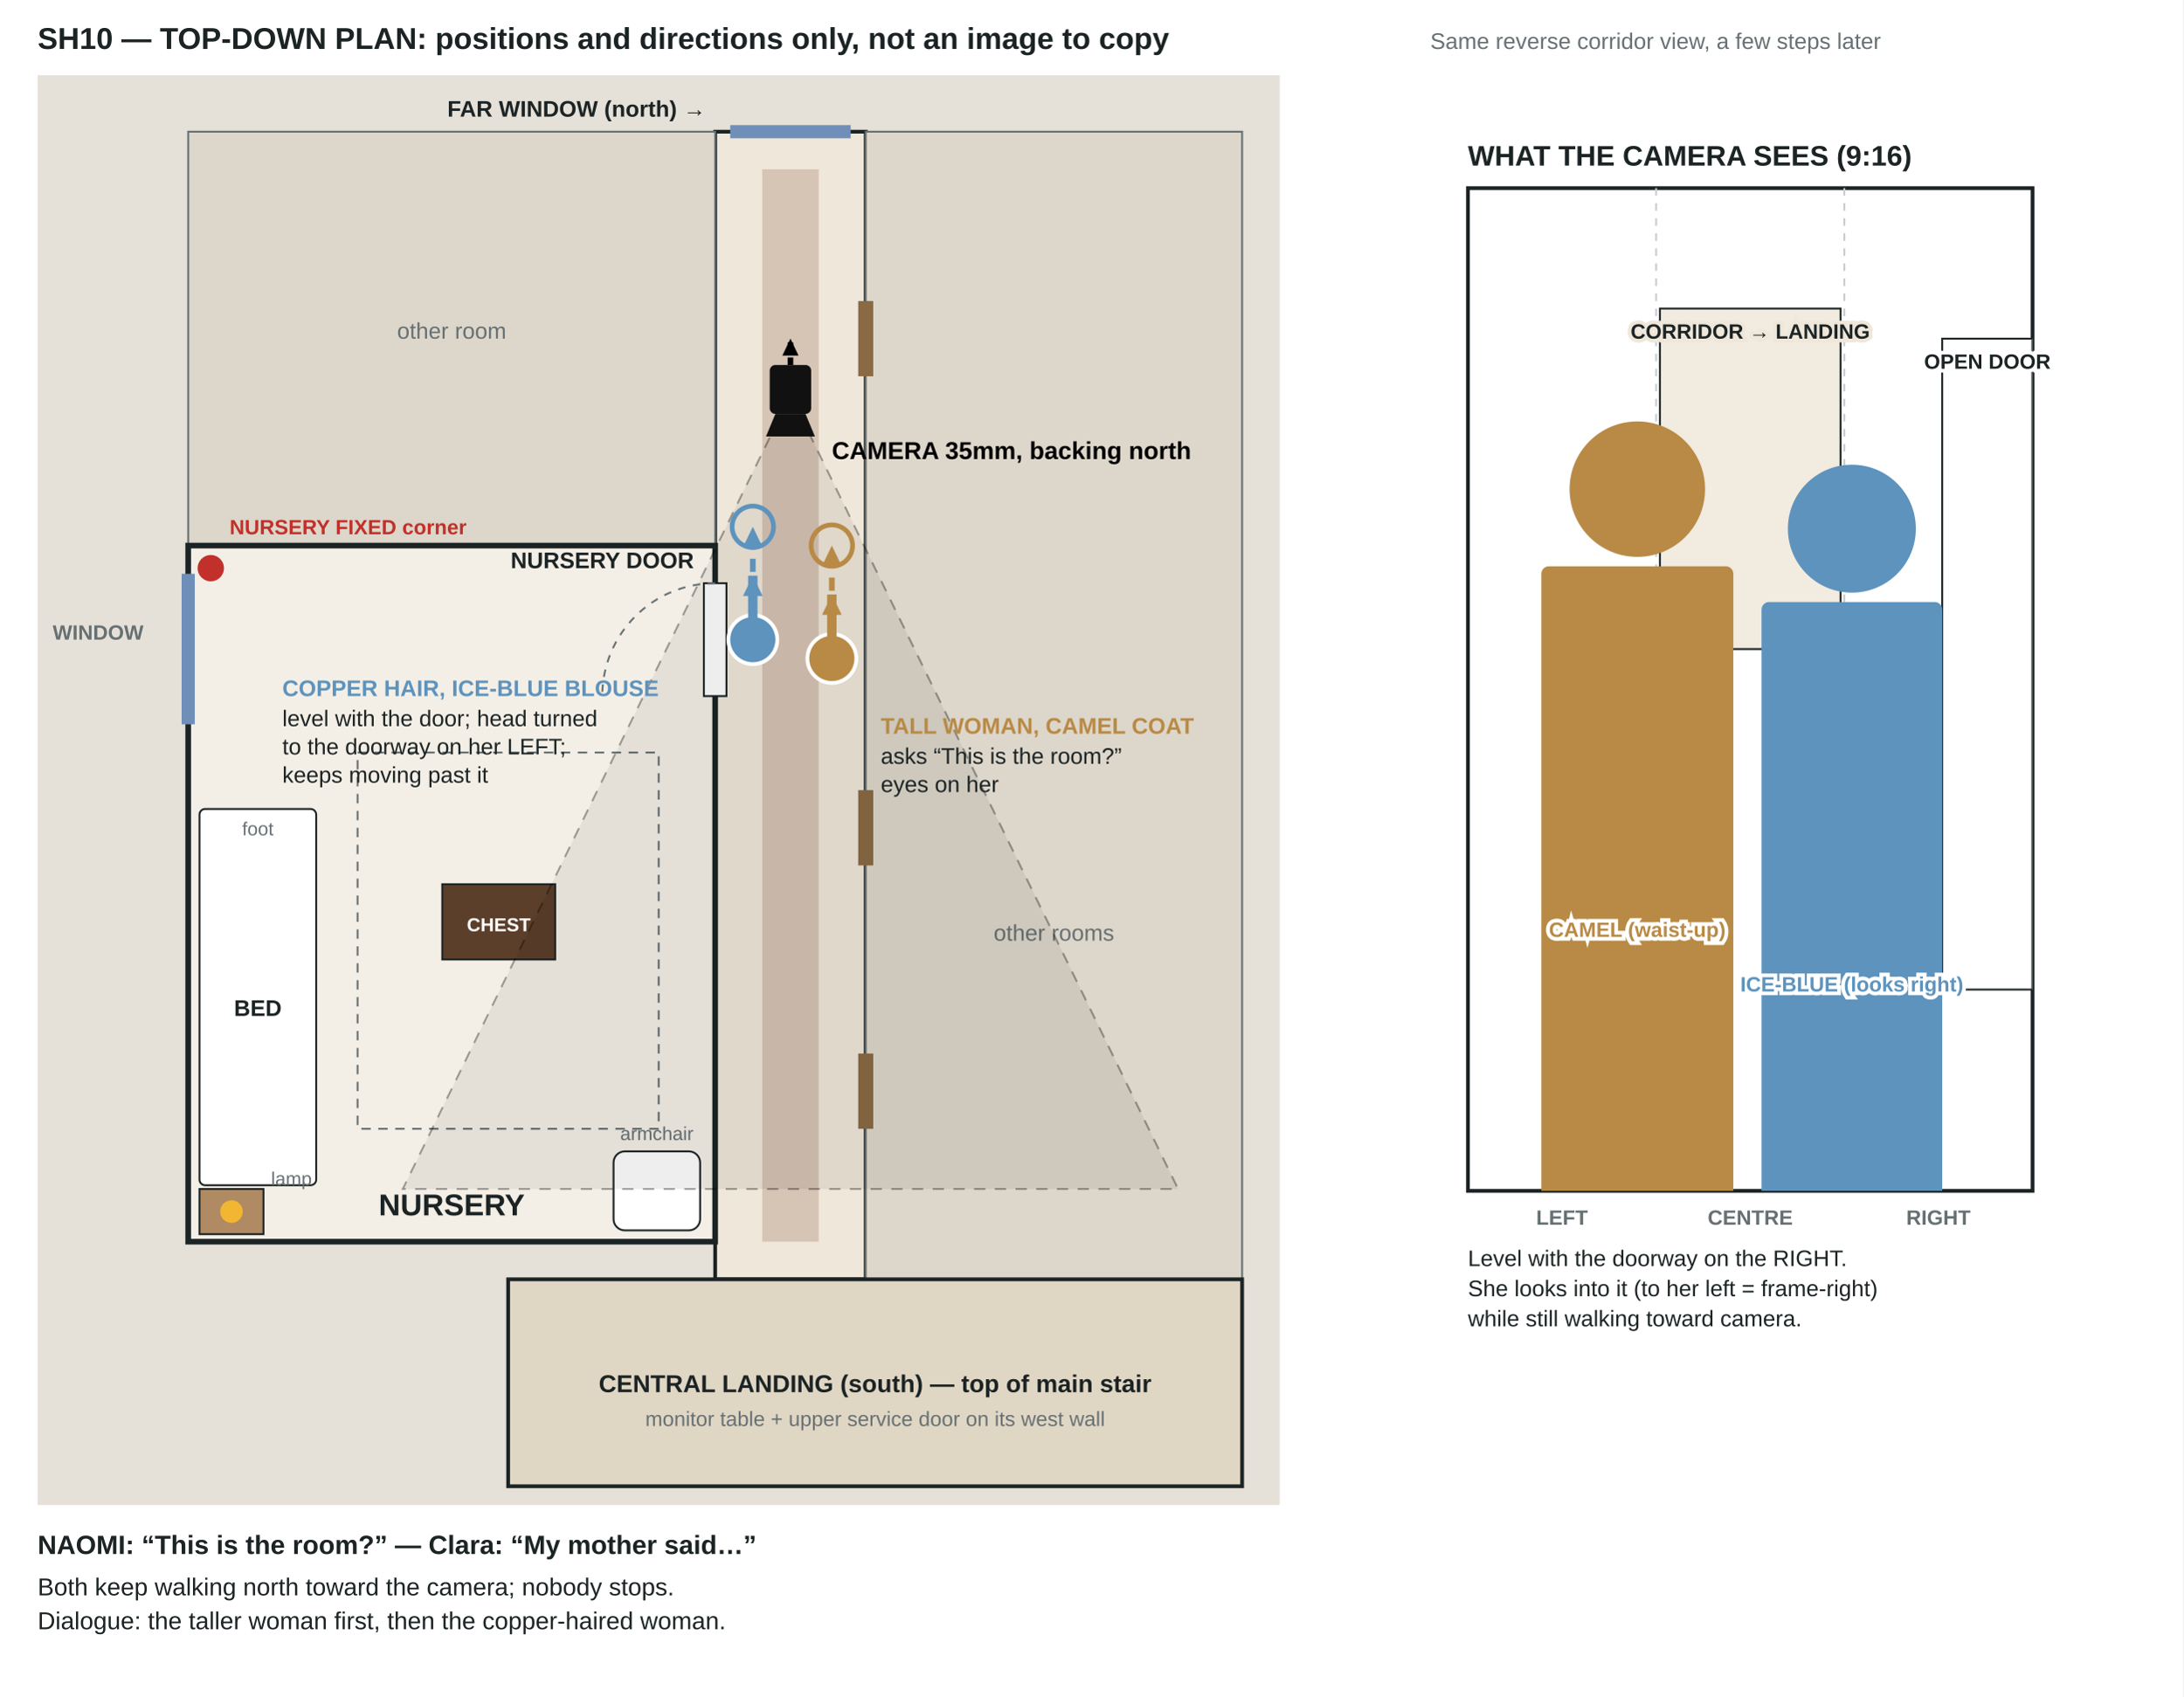
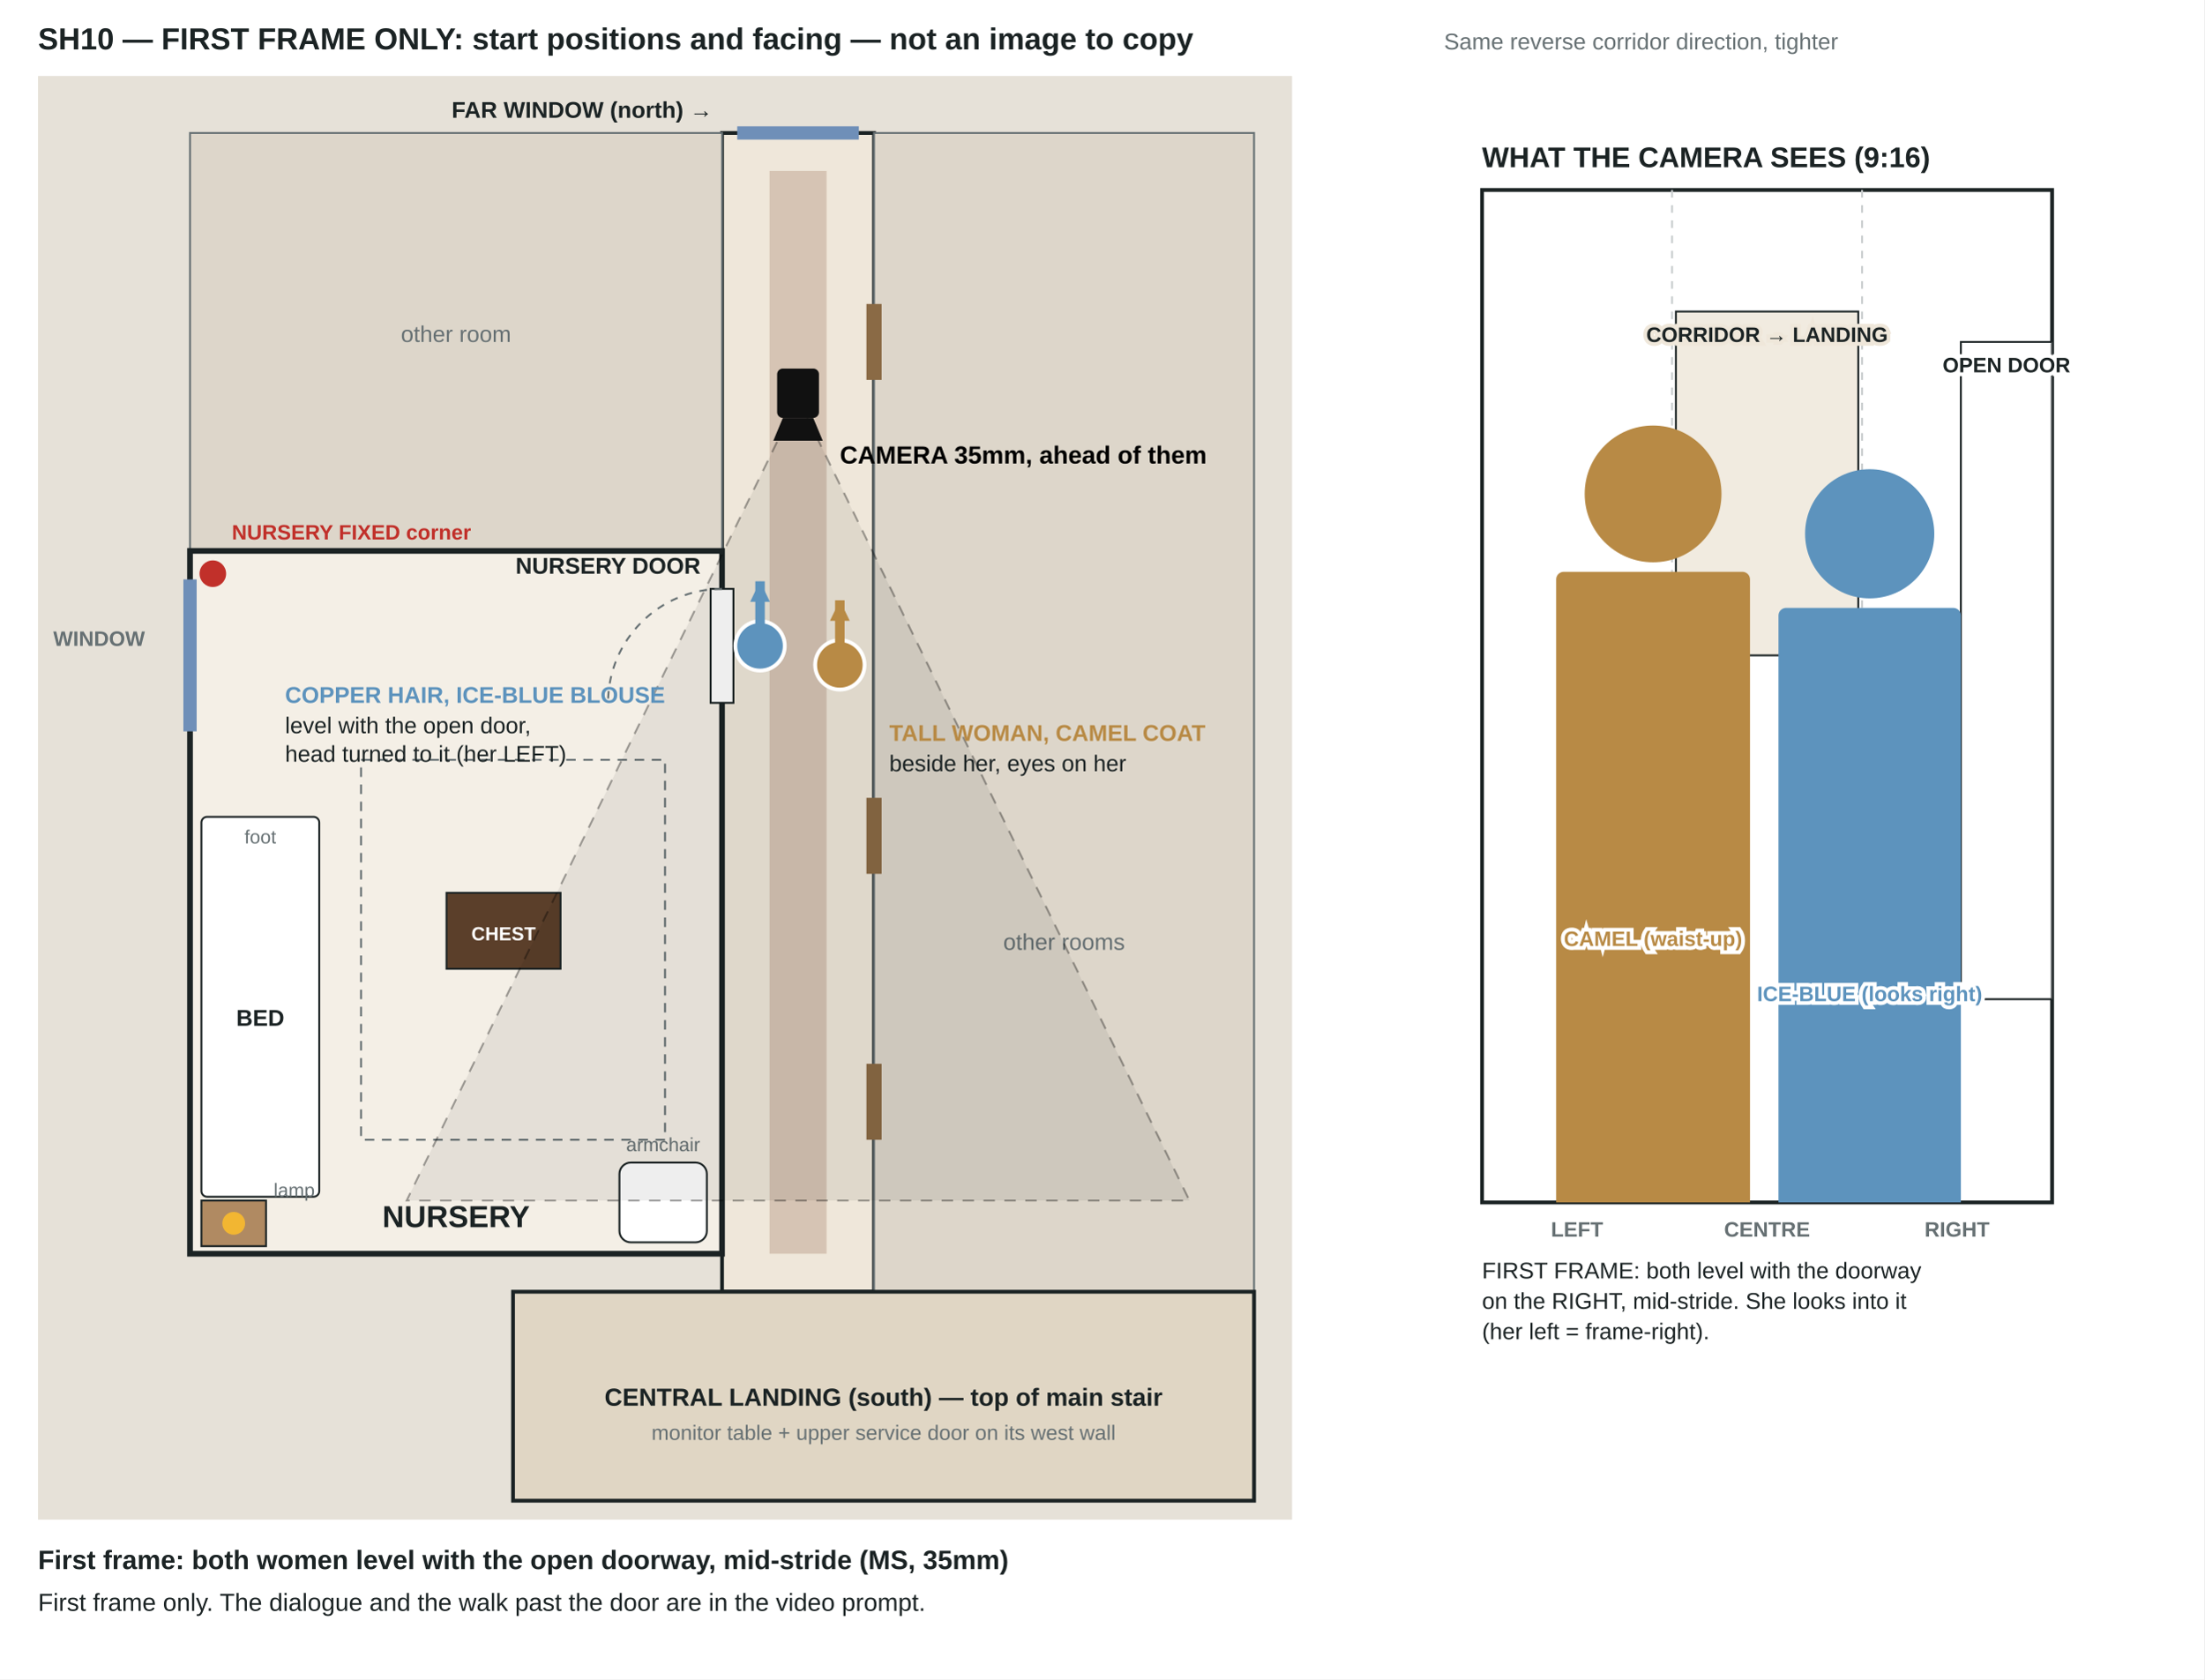
- <svg xmlns="http://www.w3.org/2000/svg" width="1160" height="902" viewBox="0 0 1160 902">
+ <svg xmlns="http://www.w3.org/2000/svg" width="1160" height="884" viewBox="0 0 1160 884">
  <rect width="100%" height="100%" fill="#ffffff" />
  <g transform="translate(20,40)">
    <rect x="0" y="0" width="660" height="760" fill="#e6e1d8" />
    <rect x="360" y="30" width="80" height="610" fill="#efe7da" stroke="#1b2324" stroke-width="2" />
    <rect x="385" y="50" width="30" height="570" fill="#b99a86" opacity="0.45" />
    <line x1="368" y1="30" x2="432" y2="30" stroke="#6f8fb8" stroke-width="7" />
    <text x="452" y="330" font-size="13" fill="#1b2324" text-anchor="start" font-weight="700" font-family="Arial, Helvetica, sans-serif">UPPER CORRIDOR</text>
    <rect x="440" y="30" width="200" height="610" fill="#ddd6ca" stroke="#667073" />
    <rect x="436" y="120" width="8" height="40" fill="#8a6a45" />
    <rect x="436" y="380" width="8" height="40" fill="#8a6a45" />
    <rect x="436" y="520" width="8" height="40" fill="#8a6a45" />
    <text x="540" y="460" font-size="12" fill="#667073" text-anchor="middle" font-weight="400" font-family="Arial, Helvetica, sans-serif">other rooms</text>
    <rect x="80" y="30" width="280" height="220" fill="#ddd6ca" stroke="#667073" />
    <text x="220" y="140" font-size="12" fill="#667073" text-anchor="middle" font-weight="400" font-family="Arial, Helvetica, sans-serif">other room</text>
    <text x="355" y="22" font-size="12" fill="#1b2324" text-anchor="end" font-weight="700" font-family="Arial, Helvetica, sans-serif">FAR WINDOW (north) →</text>
    <rect x="250" y="640" width="390" height="110" fill="#e0d6c4" stroke="#1b2324" stroke-width="2" />
    <text x="445" y="700" font-size="13" fill="#1b2324" text-anchor="middle" font-weight="700" font-family="Arial, Helvetica, sans-serif">CENTRAL LANDING (south) — top of main stair</text>
    <text x="445" y="718" font-size="11" fill="#667073" text-anchor="middle" font-weight="400" font-family="Arial, Helvetica, sans-serif">monitor table + upper service door on its west wall</text>
    <rect x="80" y="250" width="280" height="370" fill="#f4efe6" stroke="#1b2324" stroke-width="3" />
    <text x="220" y="606" font-size="16" fill="#1b2324" text-anchor="middle" font-weight="700" font-family="Arial, Helvetica, sans-serif">NURSERY</text>
    <line x1="80" y1="265" x2="80" y2="345" stroke="#6f8fb8" stroke-width="7" />
    <text x="8" y="300" font-size="11" fill="#667073" text-anchor="start" font-weight="700" font-family="Arial, Helvetica, sans-serif">WINDOW</text>
    <rect x="354" y="270" width="12" height="60" fill="#ffffff" stroke="#1b2324" />
    <path d="M360 270 A60 60 0 0 0 300 330" fill="none" stroke="#667073" stroke-dasharray="4 4" />
    <text x="300" y="262" font-size="12" fill="#1b2324" text-anchor="middle" font-weight="700" font-family="Arial, Helvetica, sans-serif">NURSERY DOOR</text>
    <rect x="86" y="390" width="62" height="200" rx="3" fill="#ffffff" stroke="#1b2324" />
    <text x="117" y="500" font-size="12" fill="#1b2324" text-anchor="middle" font-weight="700" font-family="Arial, Helvetica, sans-serif">BED</text>
    <text x="117" y="404" font-size="10" fill="#667073" text-anchor="middle" font-weight="400" font-family="Arial, Helvetica, sans-serif">foot</text>
    <rect x="86" y="592" width="34" height="24" fill="#b08a62" stroke="#1b2324" />
    <circle cx="103" cy="604" r="6" fill="#f2b632" />
    <text x="124" y="590" font-size="10" fill="#667073" text-anchor="start" font-weight="400" font-family="Arial, Helvetica, sans-serif">lamp</text>
    <rect x="306" y="572" width="46" height="42" rx="6" fill="#ffffff" stroke="#1b2324" />
    <text x="329" y="566" font-size="10" fill="#667073" text-anchor="middle" font-weight="400" font-family="Arial, Helvetica, sans-serif">armchair</text>
    <rect x="170" y="360" width="160" height="200" fill="none" stroke="#667073" stroke-dasharray="5 4" />
    <rect x="215" y="430" width="60" height="40" fill="#5b3f2a" stroke="#1b2324" />
    <text x="245" y="455" font-size="10" fill="#ffffff" text-anchor="middle" font-weight="700" font-family="Arial, Helvetica, sans-serif">CHEST</text>
    <circle cx="92" cy="262" r="7" fill="#c1302a" />
    <text x="102" y="244" font-size="11" fill="#c1302a" text-anchor="start" font-weight="700" font-family="Arial, Helvetica, sans-serif">NURSERY FIXED corner</text>
    <polygon points="400,170 606,592 194,592" fill="#000000" fill-opacity="0.07" stroke="#000" stroke-opacity="0.35" stroke-dasharray="6 5" />
-     <line x1="400" y1="170" x2="400" y2="140" stroke="#000000" stroke-width="3" stroke-dasharray="4 4" />
-     <polygon points="400,140 404.3,149.0 395.7,149.0" fill="#000000" />
    <g transform="translate(400,170) rotate(90)">
      <rect x="-16" y="-11" width="26" height="22" rx="3" fill="#111" />
      <polygon points="10,-8 22,-13 22,13 10,8" fill="#111" />
    </g>
-     <text x="422" y="204" font-size="13" fill="#000" text-anchor="start" font-weight="700" font-family="Arial, Helvetica, sans-serif">CAMERA 35mm, backing north</text>
-     <line x1="380" y1="300" x2="380" y2="240" stroke="#5d93bd" stroke-width="3" stroke-dasharray="7 5" />
-     <polygon points="380,240 385.2,250.8 374.8,250.8" fill="#5d93bd" />
-     <circle cx="380" cy="240" r="11" fill="none" stroke="#5d93bd" stroke-width="2.5" />
+     <text x="422" y="204" font-size="13" fill="#000" text-anchor="start" font-weight="700" font-family="Arial, Helvetica, sans-serif">CAMERA 35mm, ahead of them</text>
    <circle cx="380" cy="300" r="13" fill="#5d93bd" stroke="#fff" stroke-width="2" />
    <line x1="380" y1="300" x2="380.0" y2="266.0" stroke="#5d93bd" stroke-width="5" />
    <polygon points="380.0,266.0 385.2,276.8 374.8,276.8" fill="#5d93bd" />
    <text x="130" y="330" font-size="12" fill="#5d93bd" text-anchor="start" font-weight="700" font-family="Arial, Helvetica, sans-serif">COPPER HAIR, ICE-BLUE BLOUSE</text>
-     <text x="130" y="346" font-size="12" fill="#1b2324" text-anchor="start" font-weight="400" font-family="Arial, Helvetica, sans-serif">level with the door; head turned</text>
-     <text x="130" y="361" font-size="12" fill="#1b2324" text-anchor="start" font-weight="400" font-family="Arial, Helvetica, sans-serif">to the doorway on her LEFT;</text>
-     <text x="130" y="376" font-size="12" fill="#1b2324" text-anchor="start" font-weight="400" font-family="Arial, Helvetica, sans-serif">keeps moving past it</text>
-     <line x1="422" y1="310" x2="422" y2="250" stroke="#b88a45" stroke-width="3" stroke-dasharray="7 5" />
-     <polygon points="422,250 427.2,260.8 416.8,260.8" fill="#b88a45" />
-     <circle cx="422" cy="250" r="11" fill="none" stroke="#b88a45" stroke-width="2.5" />
+     <text x="130" y="346" font-size="12" fill="#1b2324" text-anchor="start" font-weight="400" font-family="Arial, Helvetica, sans-serif">level with the open door,</text>
+     <text x="130" y="361" font-size="12" fill="#1b2324" text-anchor="start" font-weight="400" font-family="Arial, Helvetica, sans-serif">head turned to it (her LEFT)</text>
    <circle cx="422" cy="310" r="13" fill="#b88a45" stroke="#fff" stroke-width="2" />
    <line x1="422" y1="310" x2="422.0" y2="276.0" stroke="#b88a45" stroke-width="5" />
    <polygon points="422.0,276.0 427.2,286.8 416.8,286.8" fill="#b88a45" />
    <text x="448" y="350" font-size="12" fill="#b88a45" text-anchor="start" font-weight="700" font-family="Arial, Helvetica, sans-serif">TALL WOMAN, CAMEL COAT</text>
-     <text x="448" y="366" font-size="12" fill="#1b2324" text-anchor="start" font-weight="400" font-family="Arial, Helvetica, sans-serif">asks “This is the room?”</text>
-     <text x="448" y="381" font-size="12" fill="#1b2324" text-anchor="start" font-weight="400" font-family="Arial, Helvetica, sans-serif">eyes on her</text>
+     <text x="448" y="366" font-size="12" fill="#1b2324" text-anchor="start" font-weight="400" font-family="Arial, Helvetica, sans-serif">beside her, eyes on her</text>
    <text x="760" y="48" font-size="15" fill="#1b2324" text-anchor="start" font-weight="700" font-family="Arial, Helvetica, sans-serif">WHAT THE CAMERA SEES (9:16)</text>
    <rect x="760" y="60" width="300" height="533" fill="#ffffff" stroke="#1b2324" stroke-width="2" />
    <line x1="860" y1="60" x2="860" y2="593" stroke="#c8cccd" stroke-dasharray="4 4" />
    <line x1="960" y1="60" x2="960" y2="593" stroke="#c8cccd" stroke-dasharray="4 4" />
    <text x="810.0" y="611" font-size="11" fill="#667073" text-anchor="middle" font-weight="600" font-family="Arial, Helvetica, sans-serif">LEFT</text>
    <text x="910.0" y="611" font-size="11" fill="#667073" text-anchor="middle" font-weight="600" font-family="Arial, Helvetica, sans-serif">CENTRE</text>
    <text x="1010.0" y="611" font-size="11" fill="#667073" text-anchor="middle" font-weight="600" font-family="Arial, Helvetica, sans-serif">RIGHT</text>
    <clipPath id="frameclip">
      <rect x="760" y="60" width="300" height="533" />
    </clipPath>
    <g clip-path="url(#frameclip)">
      <rect x="862" y="124" width="96" height="181" fill="#efe7da" fill-opacity="0.85" stroke="#1b2324" />
      <rect x="1012" y="140" width="48" height="346" fill="#ffffff" fill-opacity="0.85" stroke="#1b2324" />
      <circle cx="850" cy="220" r="36" fill="#b88a45" />
      <rect x="799" y="261" width="102" height="384" rx="4" fill="#b88a45" />
      <circle cx="964" cy="241" r="34" fill="#5d93bd" />
      <rect x="916" y="280" width="96" height="373" rx="4" fill="#5d93bd" />
    </g>
    <text x="910" y="140" font-size="11" fill="#1b2324" text-anchor="middle" font-weight="700" font-family="Arial, Helvetica, sans-serif" paint-order="stroke" stroke="#efe7da" stroke-width="4">CORRIDOR → LANDING</text>
    <text x="1036" y="156" font-size="11" fill="#1b2324" text-anchor="middle" font-weight="700" font-family="Arial, Helvetica, sans-serif" paint-order="stroke" stroke="#ffffff" stroke-width="4">OPEN DOOR</text>
    <text x="850" y="458" font-size="11" fill="#b88a45" text-anchor="middle" font-weight="700" font-family="Arial, Helvetica, sans-serif" paint-order="stroke" stroke="#ffffff" stroke-width="4">CAMEL (waist-up)</text>
    <text x="964" y="487" font-size="11" fill="#5d93bd" text-anchor="middle" font-weight="700" font-family="Arial, Helvetica, sans-serif" paint-order="stroke" stroke="#ffffff" stroke-width="4">ICE-BLUE (looks right)</text>
-     <text x="760" y="633" font-size="12" fill="#1b2324" text-anchor="start" font-weight="400" font-family="Arial, Helvetica, sans-serif">Level with the doorway on the RIGHT.</text>
-     <text x="760" y="649" font-size="12" fill="#1b2324" text-anchor="start" font-weight="400" font-family="Arial, Helvetica, sans-serif">She looks into it (to her left = frame-right)</text>
-     <text x="760" y="665" font-size="12" fill="#1b2324" text-anchor="start" font-weight="400" font-family="Arial, Helvetica, sans-serif">while still walking toward camera.</text>
+     <text x="760" y="633" font-size="12" fill="#1b2324" text-anchor="start" font-weight="400" font-family="Arial, Helvetica, sans-serif">FIRST FRAME: both level with the doorway</text>
+     <text x="760" y="649" font-size="12" fill="#1b2324" text-anchor="start" font-weight="400" font-family="Arial, Helvetica, sans-serif">on the RIGHT, mid-stride. She looks into it</text>
+     <text x="760" y="665" font-size="12" fill="#1b2324" text-anchor="start" font-weight="400" font-family="Arial, Helvetica, sans-serif">(her left = frame-right).</text>
  </g>
-   <text x="20" y="26" font-size="16" fill="#1b2324" text-anchor="start" font-weight="700" font-family="Arial, Helvetica, sans-serif">SH10 — TOP-DOWN PLAN: positions and directions only, not an image to copy</text>
-   <text x="20" y="826" font-size="14" fill="#1b2324" text-anchor="start" font-weight="700" font-family="Arial, Helvetica, sans-serif">NAOMI: “This is the room?” — Clara: “My mother said…”</text>
-   <text x="760" y="26" font-size="12" fill="#667073" text-anchor="start" font-weight="400" font-family="Arial, Helvetica, sans-serif">Same reverse corridor view, a few steps later</text>
-   <text x="20" y="848" font-size="13" fill="#1b2324" text-anchor="start" font-weight="400" font-family="Arial, Helvetica, sans-serif">Both keep walking north toward the camera; nobody stops.</text>
-   <text x="20" y="866" font-size="13" fill="#1b2324" text-anchor="start" font-weight="400" font-family="Arial, Helvetica, sans-serif">Dialogue: the taller woman first, then the copper-haired woman.</text>
+   <text x="20" y="26" font-size="16" fill="#1b2324" text-anchor="start" font-weight="700" font-family="Arial, Helvetica, sans-serif">SH10 — FIRST FRAME ONLY: start positions and facing — not an image to copy</text>
+   <text x="20" y="826" font-size="14" fill="#1b2324" text-anchor="start" font-weight="700" font-family="Arial, Helvetica, sans-serif">First frame: both women level with the open doorway, mid-stride (MS, 35mm)</text>
+   <text x="760" y="26" font-size="12" fill="#667073" text-anchor="start" font-weight="400" font-family="Arial, Helvetica, sans-serif">Same reverse corridor direction, tighter</text>
+   <text x="20" y="848" font-size="13" fill="#1b2324" text-anchor="start" font-weight="400" font-family="Arial, Helvetica, sans-serif">First frame only. The dialogue and the walk past the door are in the video prompt.</text>
</svg>
